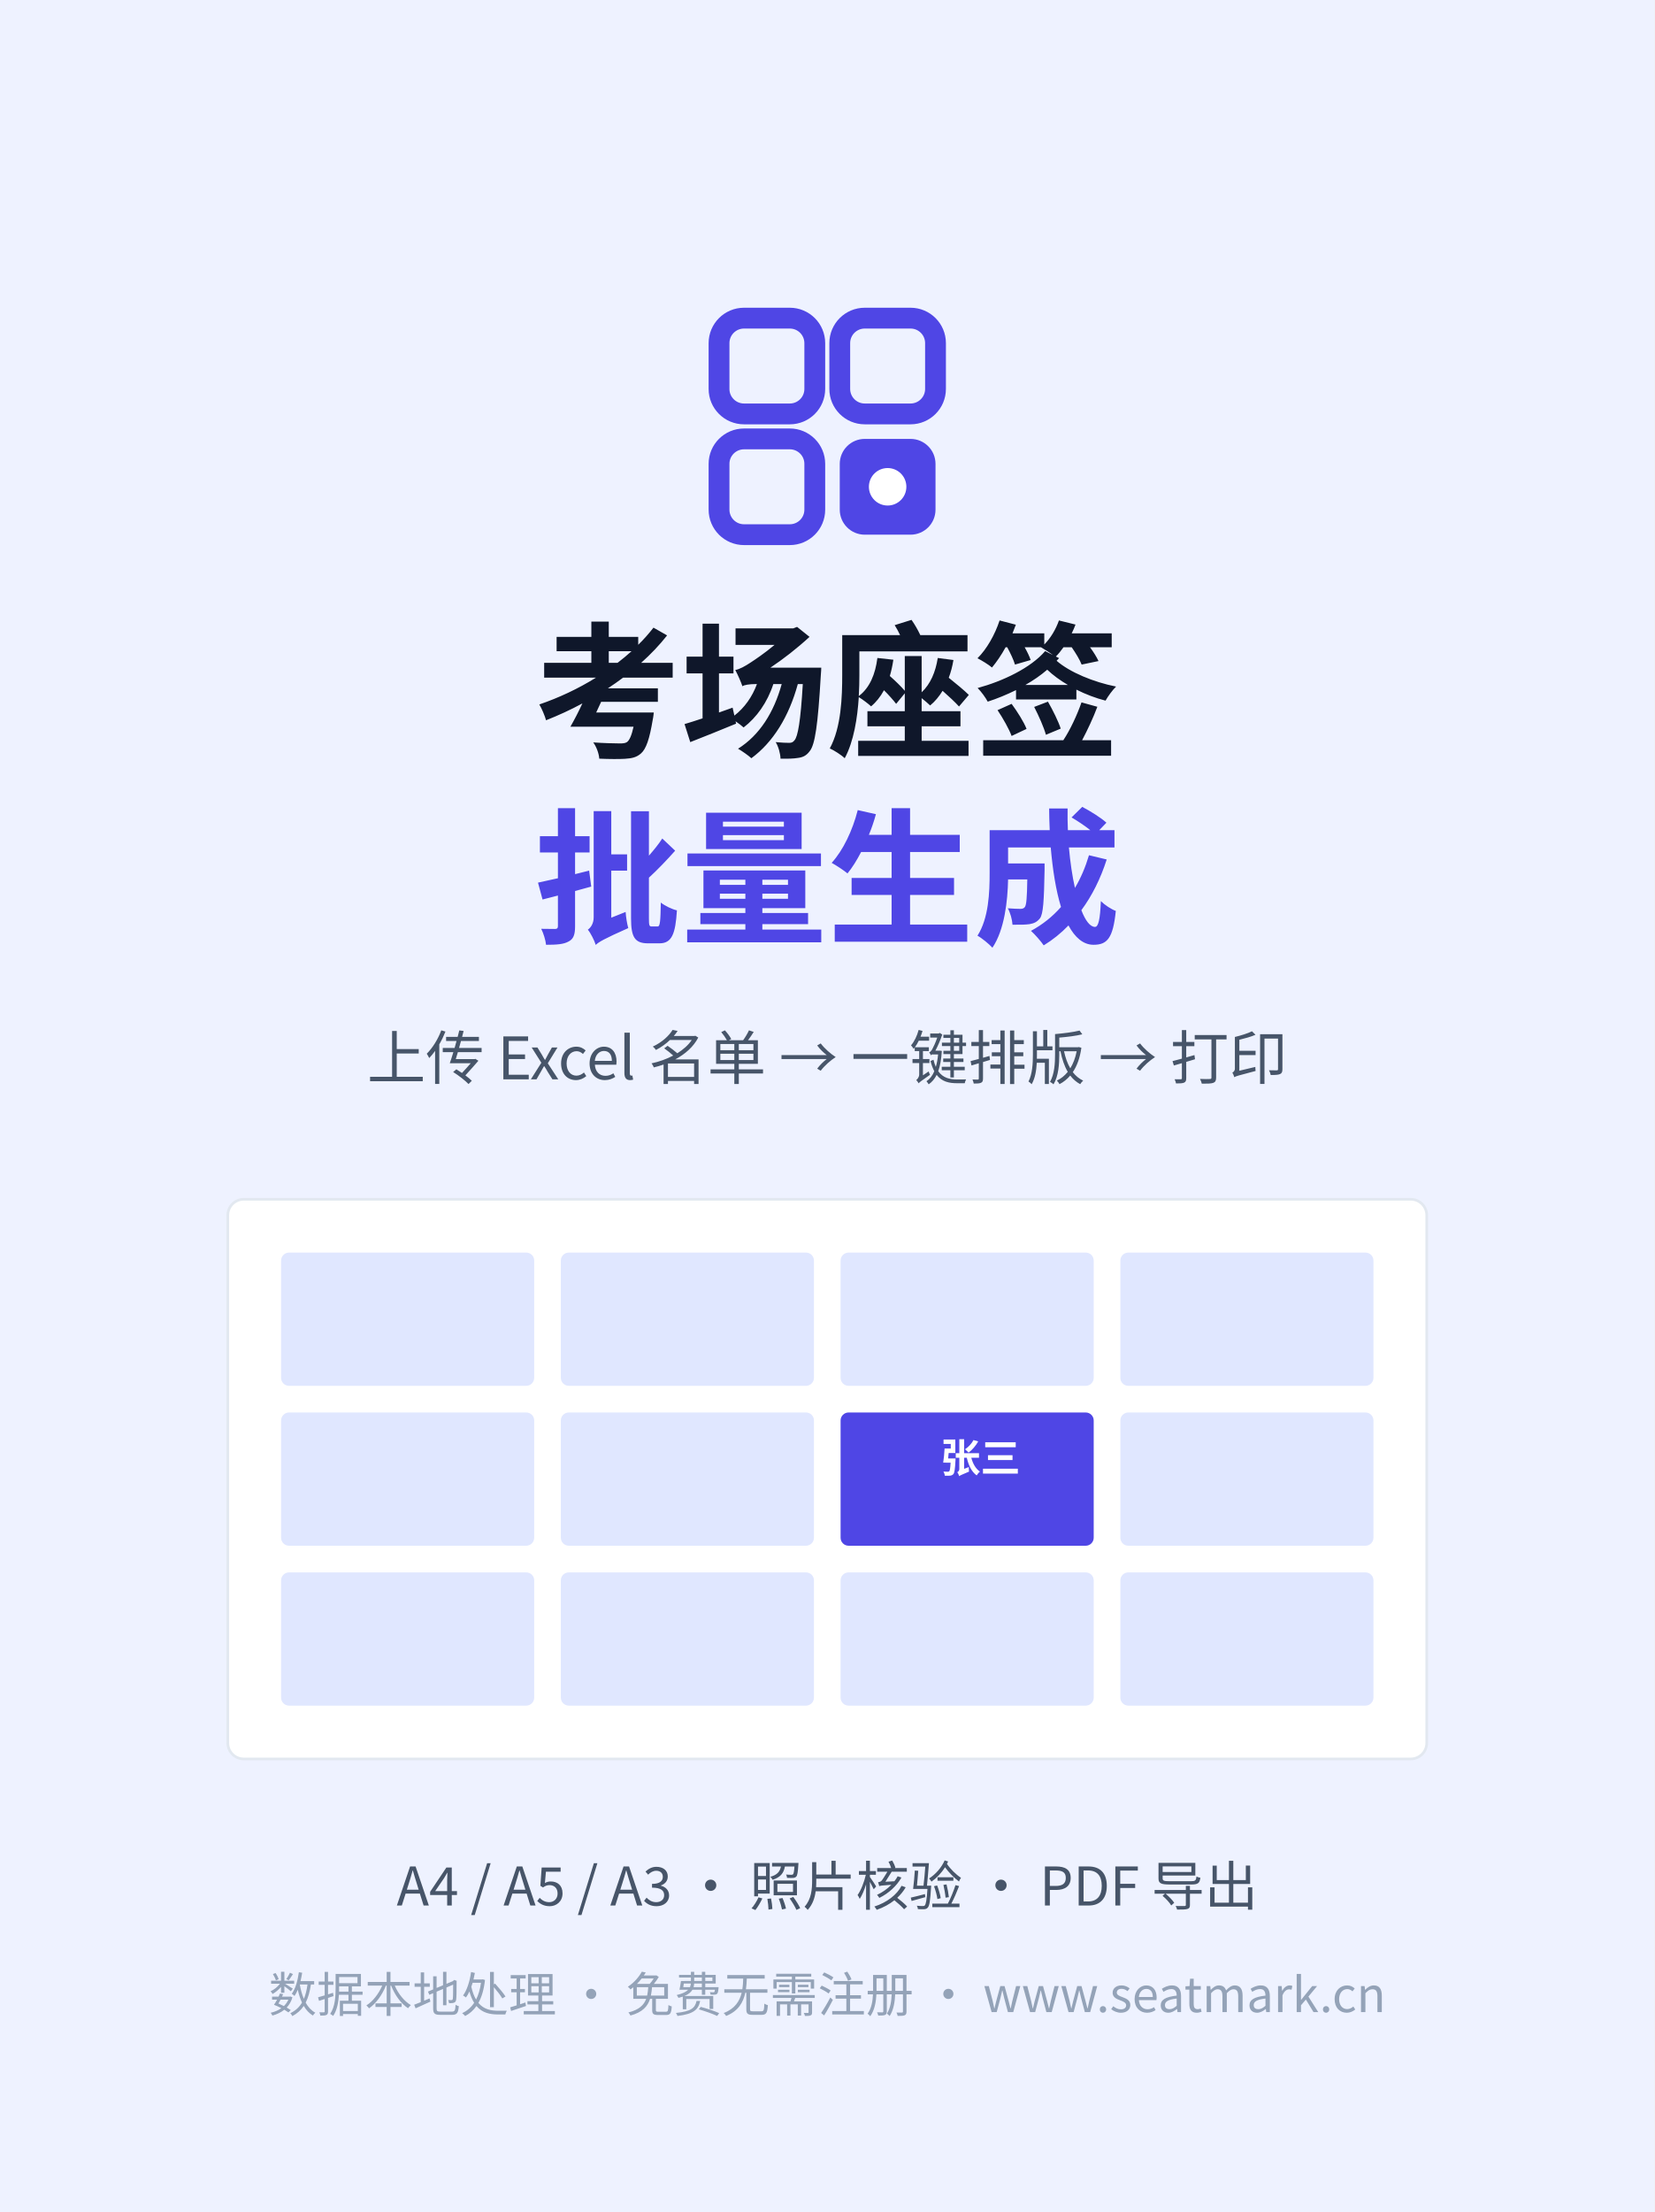
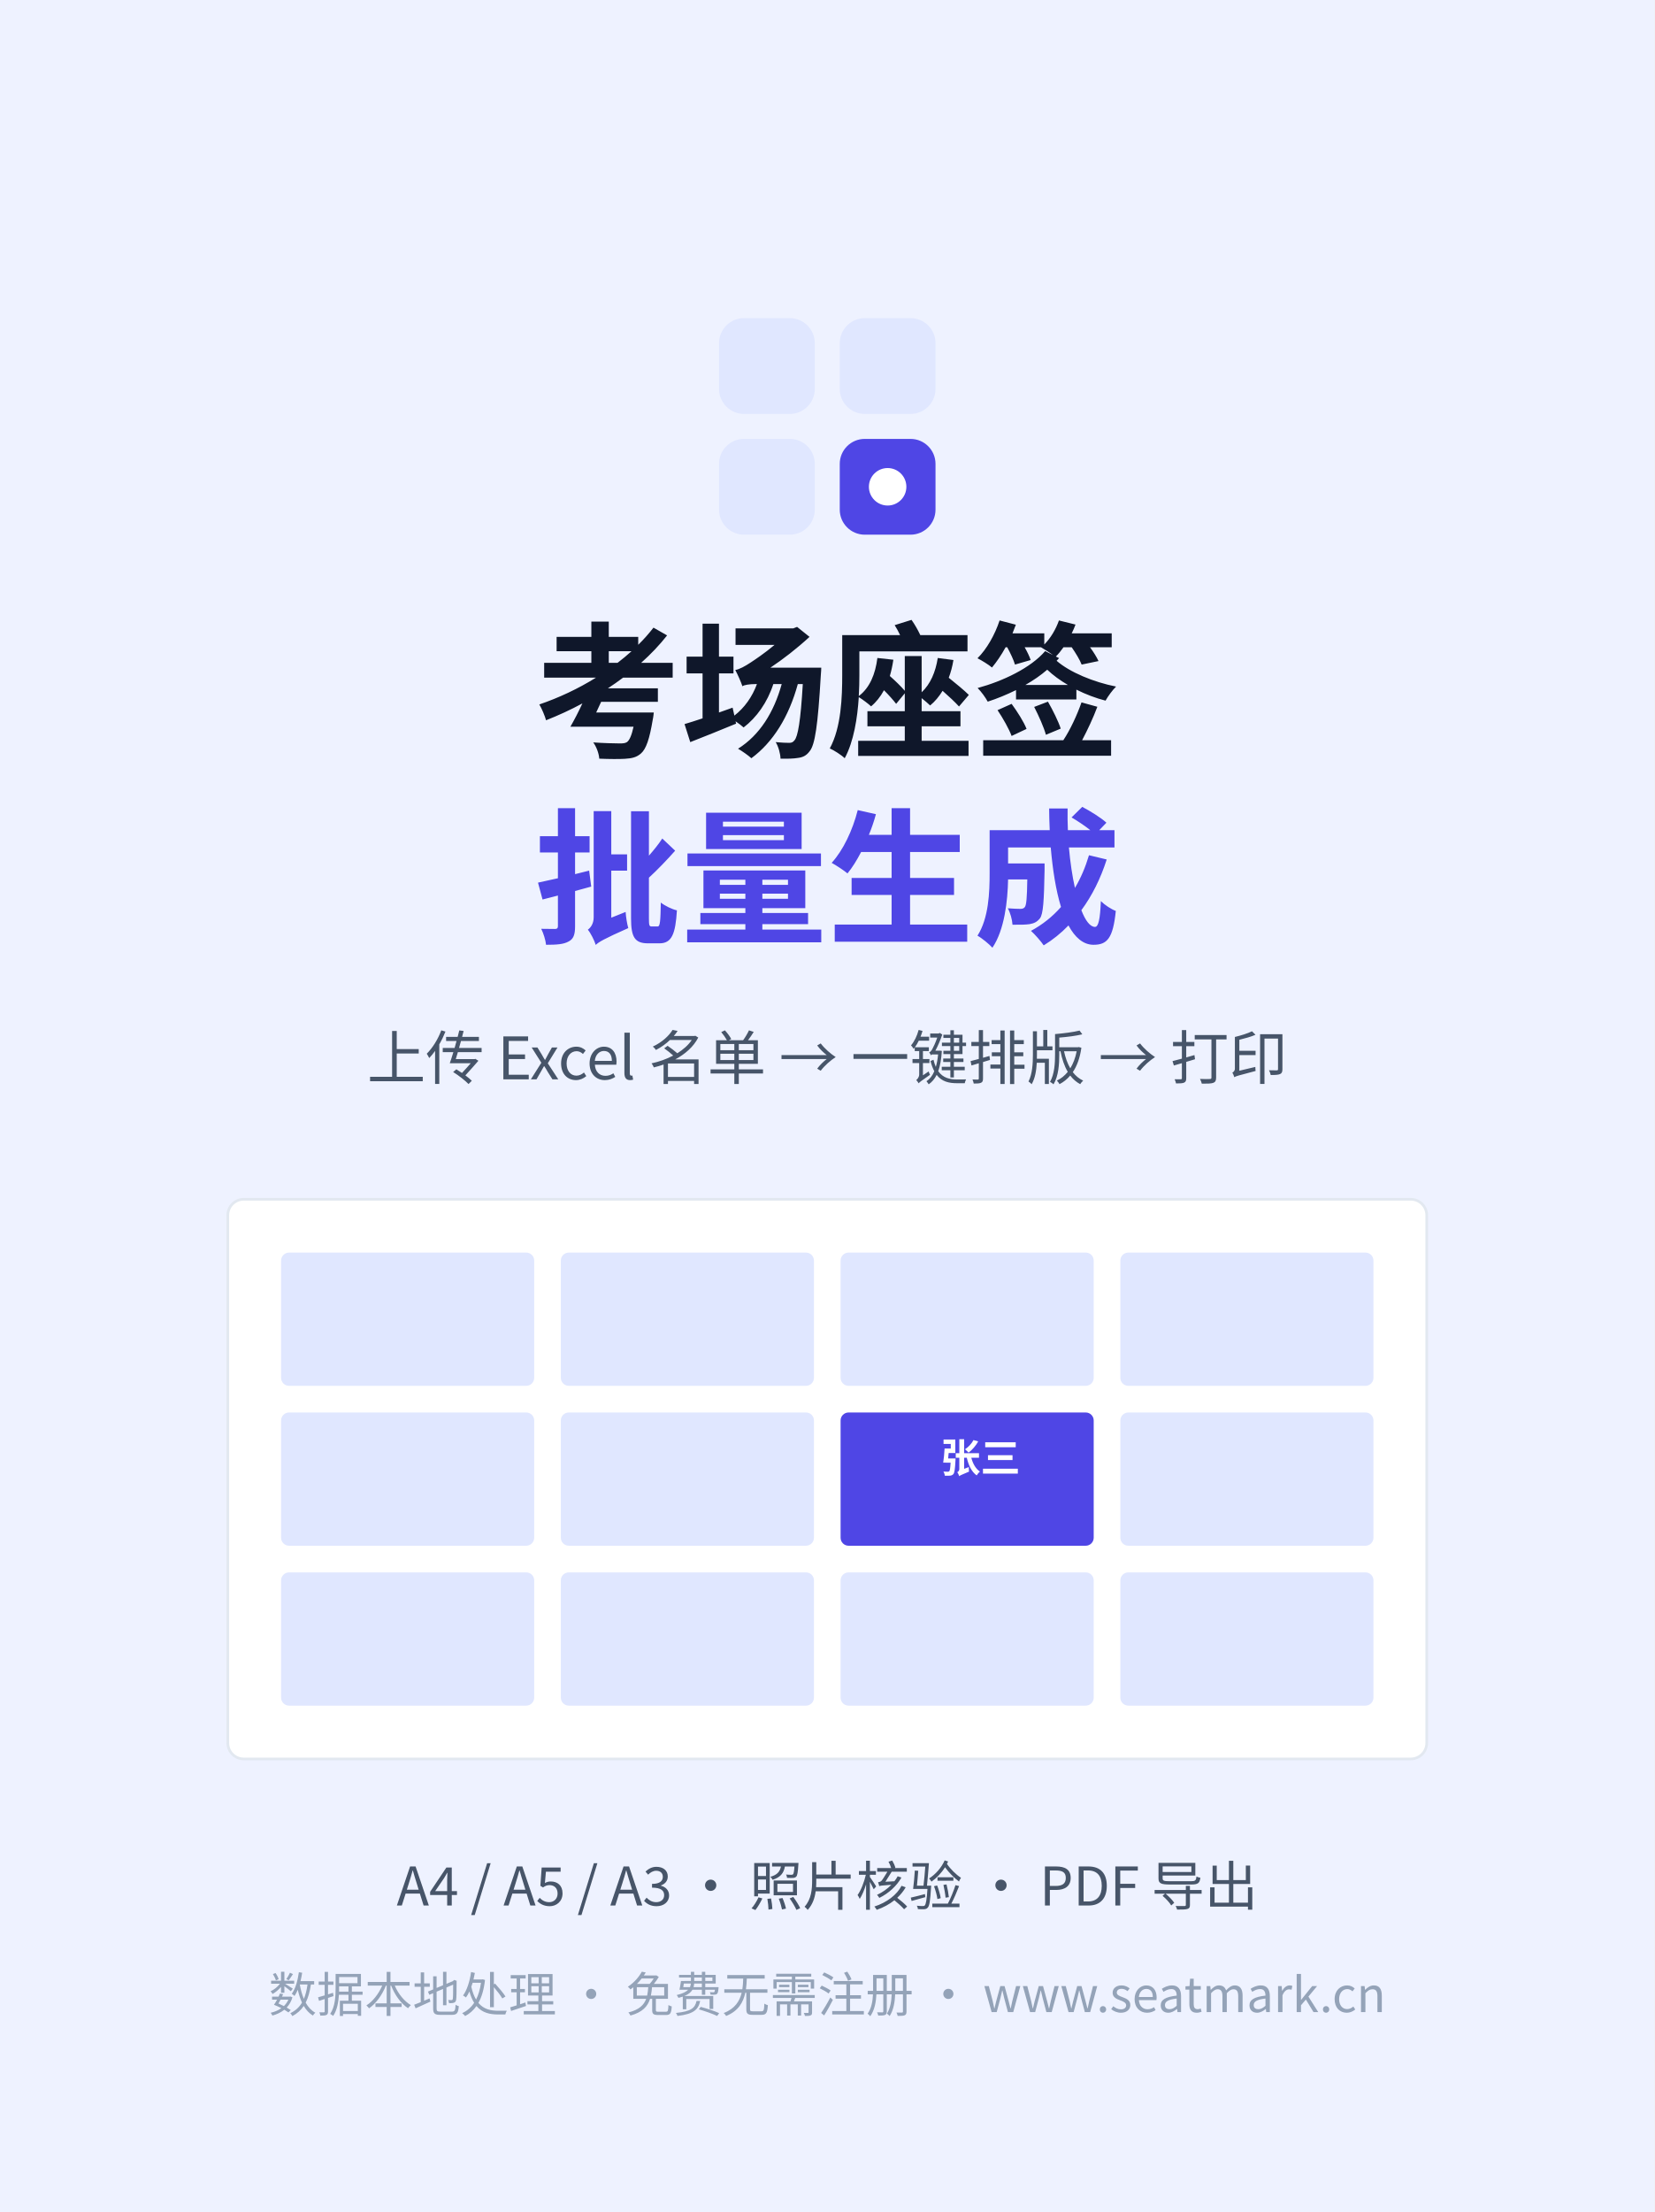
<svg xmlns="http://www.w3.org/2000/svg" width="1242" height="1660" viewBox="0 0 1242 1660" font-family="'Noto Sans CJK SC','PingFang SC','Microsoft YaHei',sans-serif">
  <rect width="1242" height="1660" fill="#eef2ff" />
  <g transform="translate(521,220) scale(3.125)">
-     <rect x="6" y="6" width="23" height="23" rx="6" fill="none" stroke="#4f46e5" stroke-width="5" />
-     <rect x="35" y="6" width="23" height="23" rx="6" fill="none" stroke="#4f46e5" stroke-width="5" />
-     <rect x="6" y="35" width="23" height="23" rx="6" fill="none" stroke="#4f46e5" stroke-width="5" />
+     <rect x="6" y="6" width="23" height="23" rx="6" fill="#e0e7ff" />
+     <rect x="35" y="6" width="23" height="23" rx="6" fill="#e0e7ff" />
+     <rect x="6" y="35" width="23" height="23" rx="6" fill="#e0e7ff" />
    <rect x="35" y="35" width="23" height="23" rx="6" fill="#4f46e5" />
    <circle cx="46.5" cy="46.5" r="4.5" fill="#fff" />
  </g>
  <text x="621" y="560" text-anchor="middle" font-size="110" font-weight="700" fill="#0f172a">考场座签</text>
  <text x="621" y="700" text-anchor="middle" font-size="110" font-weight="700" fill="#4f46e5">批量生成</text>
  <text x="621" y="810" text-anchor="middle" font-size="44" fill="#475569">上传 Excel 名单 → 一键排版 → 打印</text>
  <g transform="translate(171,900)">
    <rect width="900" height="420" rx="12" fill="#fff" stroke="#e2e8f0" stroke-width="2" />
    <rect x="40" y="40" width="190" height="100" rx="6" fill="#e0e7ff" />
    <rect x="250" y="40" width="190" height="100" rx="6" fill="#e0e7ff" />
    <rect x="460" y="40" width="190" height="100" rx="6" fill="#e0e7ff" />
    <rect x="670" y="40" width="190" height="100" rx="6" fill="#e0e7ff" />
    <rect x="40" y="160" width="190" height="100" rx="6" fill="#e0e7ff" />
    <rect x="250" y="160" width="190" height="100" rx="6" fill="#e0e7ff" />
    <rect x="460" y="160" width="190" height="100" rx="6" fill="#4f46e5" />
    <rect x="670" y="160" width="190" height="100" rx="6" fill="#e0e7ff" />
    <rect x="40" y="280" width="190" height="100" rx="6" fill="#e0e7ff" />
    <rect x="250" y="280" width="190" height="100" rx="6" fill="#e0e7ff" />
    <rect x="460" y="280" width="190" height="100" rx="6" fill="#e0e7ff" />
    <rect x="670" y="280" width="190" height="100" rx="6" fill="#e0e7ff" />
    <text x="565" y="205" text-anchor="middle" font-size="30" font-weight="700" fill="#fff">张三</text>
  </g>
  <text x="621" y="1430" text-anchor="middle" font-size="40" fill="#475569">A4 / A5 / A3 · 照片核验 · PDF 导出</text>
  <text x="621" y="1510" text-anchor="middle" font-size="36" fill="#94a3b8">数据本地处理 · 免费无需注册 · www.seatmark.cn</text>
</svg>
